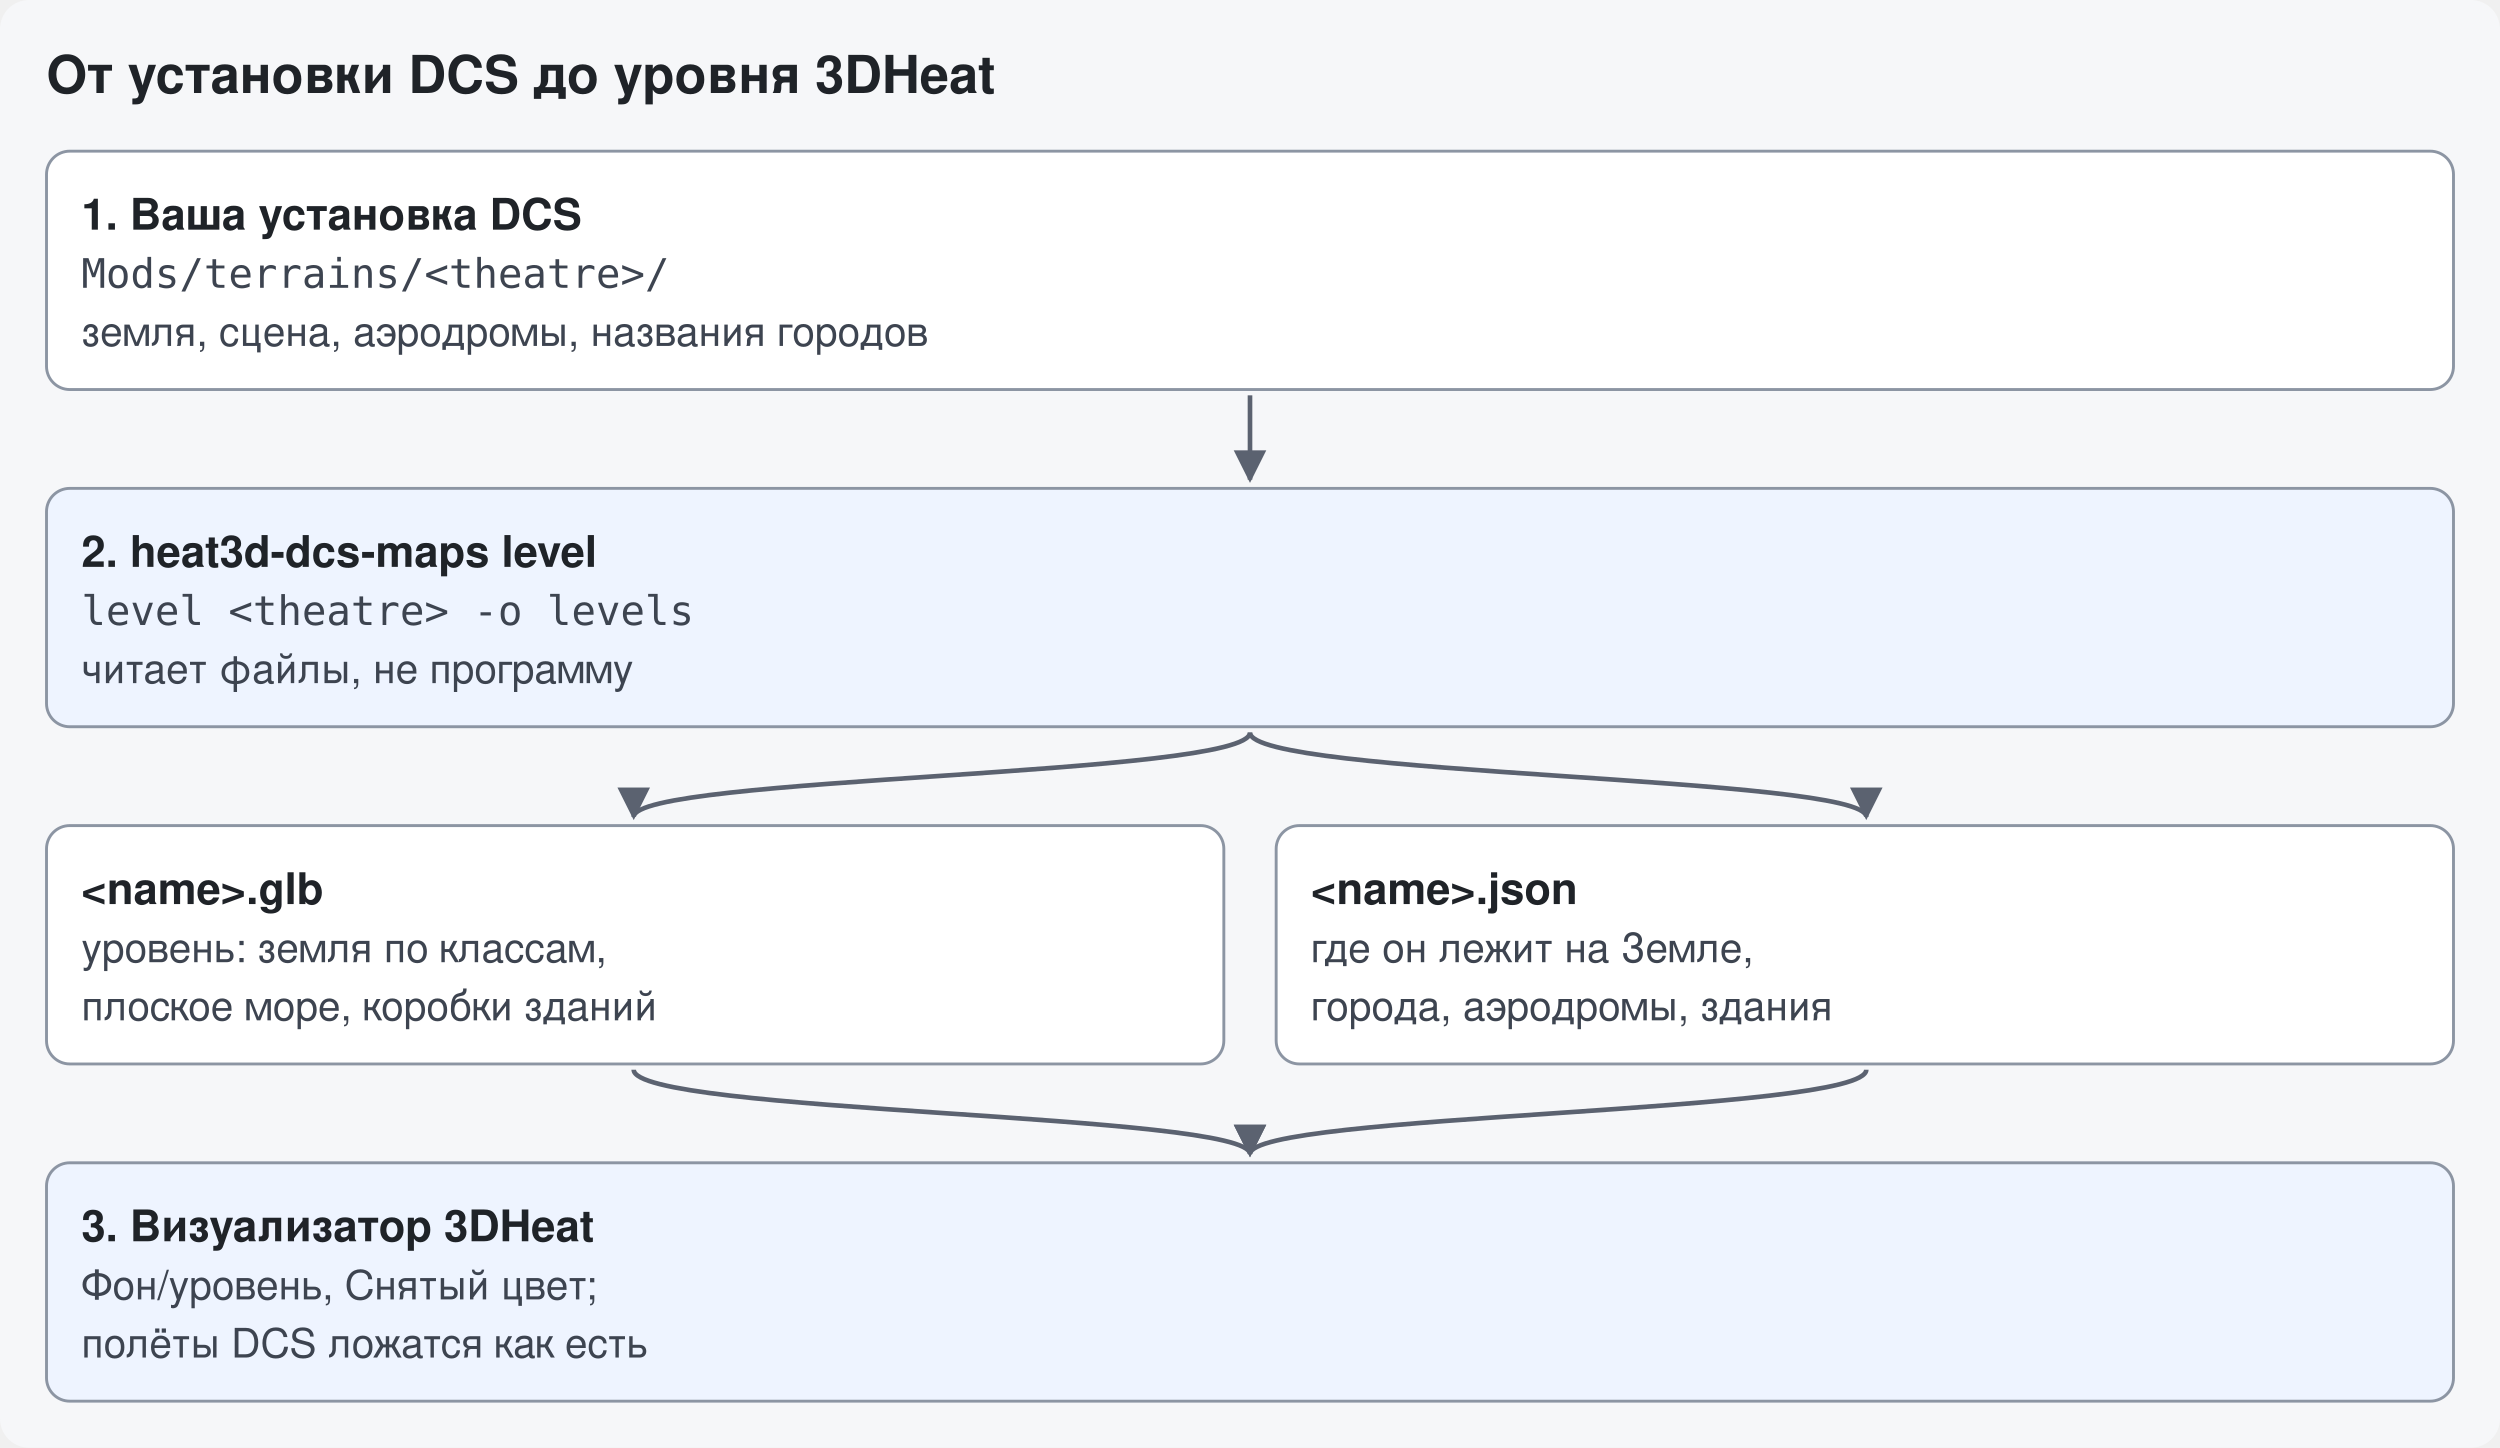
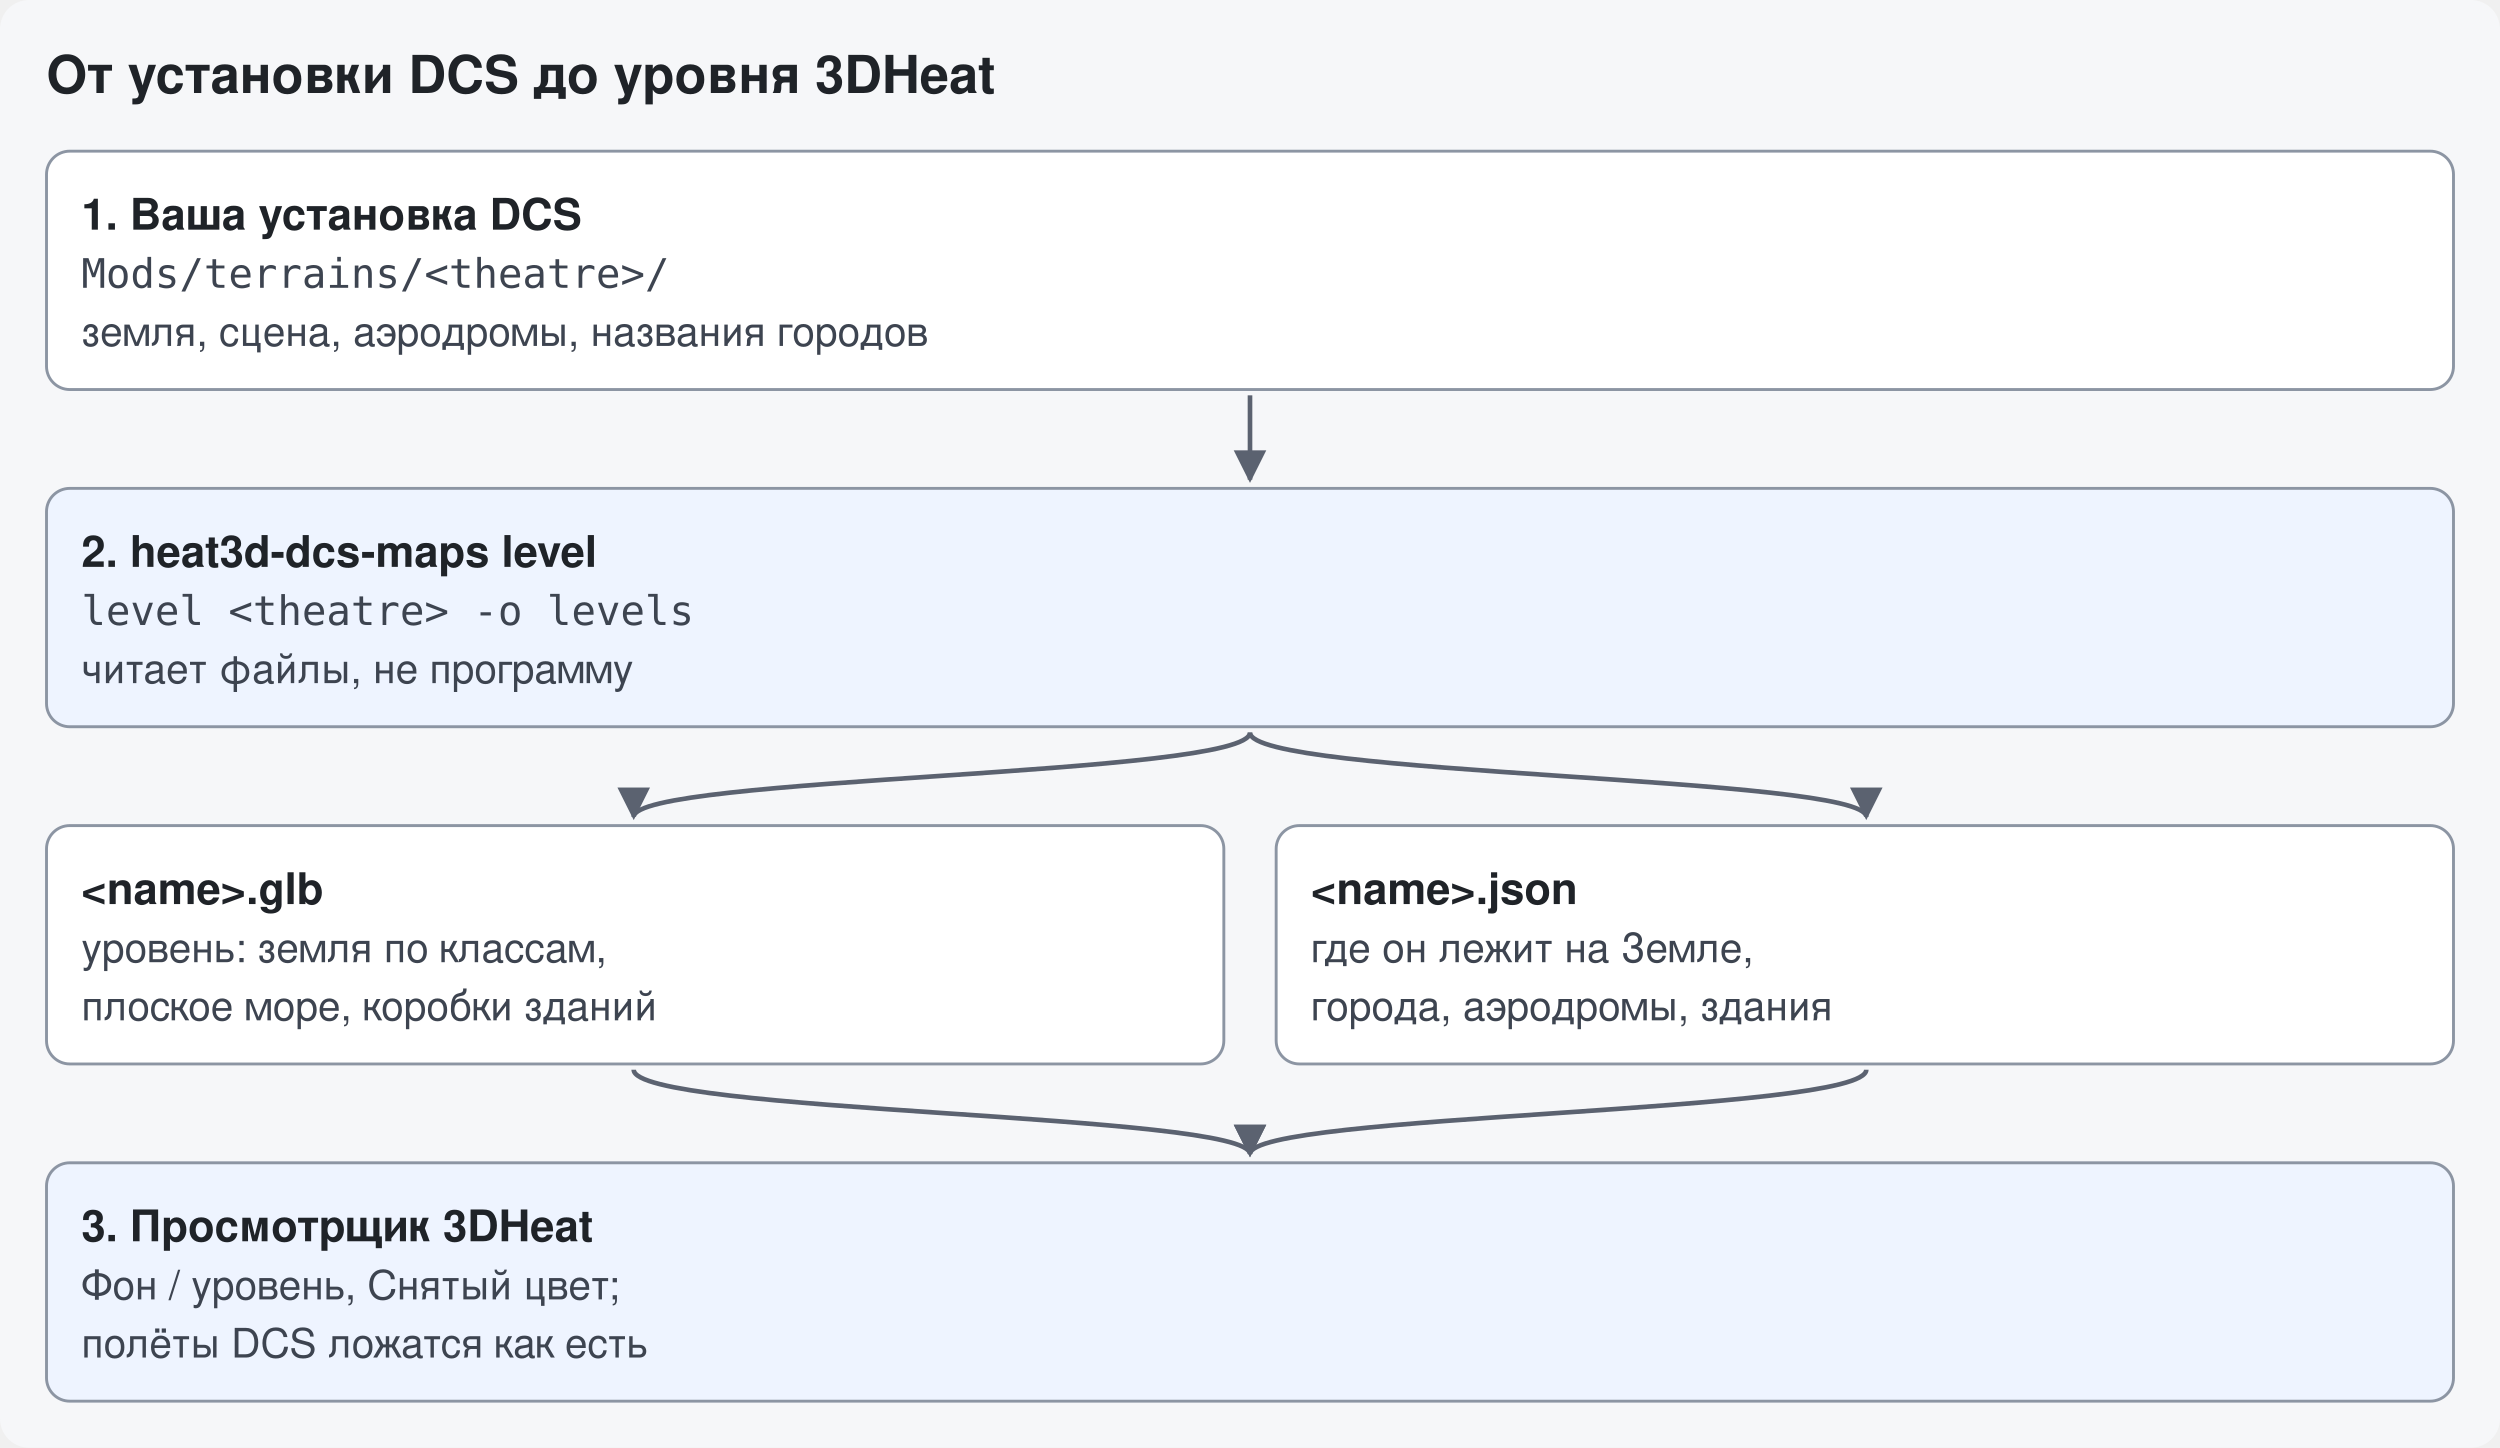
<svg xmlns="http://www.w3.org/2000/svg" width="860" height="498" viewBox="0 0 860 498" font-family="Segoe UI,Helvetica,Arial,sans-serif">
  <defs>
    <marker id="a" viewBox="0 0 10 10" refX="9" refY="5" markerWidth="7" markerHeight="7" orient="auto">
      <path d="M0,0L10,5L0,10z" fill="#5b6270" />
    </marker>
  </defs>
  <rect width="860" height="498" rx="10" fill="#f6f7f9" />
  <text x="16" y="32" font-size="18" fill="#1f2328" font-weight="600">От установки DCS до уровня 3DHeat</text>
  <rect x="16" y="52" width="828" height="82" rx="8" fill="#ffffff" stroke="#8c95a3" />
  <text x="28" y="79" font-size="15" fill="#1f2328" font-weight="600">1. Ваша установка DCS</text>
  <text x="28" y="99" font-size="14" fill="#3d4450" font-family="Consolas,Menlo,monospace">Mods/terrains/&lt;theatre&gt;/</text>
  <text x="28" y="119" font-size="14" fill="#3d4450">земля, сцена, аэродромы, названия городов</text>
  <rect x="16" y="168" width="828" height="82" rx="8" fill="#eef4ff" stroke="#8c95a3" />
  <text x="28" y="195" font-size="15" fill="#1f2328" font-weight="600">2. heat3d-dcs-maps level</text>
  <text x="28" y="215" font-size="14" fill="#3d4450" font-family="Consolas,Menlo,monospace">level &lt;theatre&gt; -o levels</text>
  <text x="28" y="235" font-size="14" fill="#3d4450">читает файлы, не программу</text>
  <path d="M430,136 C430,151.0 430,151.0 430,165" fill="none" stroke="#5b6270" stroke-width="1.6" marker-end="url(#a)" />
  <rect x="16" y="284" width="405" height="82" rx="8" fill="#ffffff" stroke="#8c95a3" />
  <text x="28" y="311" font-size="15" fill="#1f2328" font-weight="600">&lt;name&gt;.glb</text>
  <text x="28" y="331" font-size="14" fill="#3d4450">уровень: земля по классам,</text>
  <text x="28" y="351" font-size="14" fill="#3d4450">плоское море, коробки зданий</text>
  <rect x="439" y="284" width="405" height="82" rx="8" fill="#ffffff" stroke="#8c95a3" />
  <text x="451" y="311" font-size="15" fill="#1f2328" font-weight="600">&lt;name&gt;.json</text>
  <text x="451" y="331" font-size="14" fill="#3d4450">где он лежит на Земле,</text>
  <text x="451" y="351" font-size="14" fill="#3d4450">города, аэродромы, здания</text>
  <path d="M430,252 C430,267.0 218,267.0 218,281" fill="none" stroke="#5b6270" stroke-width="1.6" marker-end="url(#a)" />
  <path d="M430,252 C430,267.0 642,267.0 642,281" fill="none" stroke="#5b6270" stroke-width="1.6" marker-end="url(#a)" />
  <rect x="16" y="400" width="828" height="82" rx="8" fill="#eef4ff" stroke="#8c95a3" />
-   <text x="28" y="427" font-size="15" fill="#1f2328" font-weight="600">3. Визуализатор 3DHeat</text>
-   <text x="28" y="447" font-size="14" fill="#3d4450">Фон/уровень, Снятый цвет;</text>
+   <text x="28" y="427" font-size="15" fill="#1f2328" font-weight="600">3. Просмотрщик 3DHeat</text>
+   <text x="28" y="447" font-size="14" fill="#3d4450">Фон / уровень, Снятый цвет;</text>
  <text x="28" y="467" font-size="14" fill="#3d4450">полёты DCS ложатся как есть</text>
  <path d="M218,368 C218,383.0 430,383.0 430,397" fill="none" stroke="#5b6270" stroke-width="1.6" marker-end="url(#a)" />
  <path d="M642,368 C642,383.0 430,383.0 430,397" fill="none" stroke="#5b6270" stroke-width="1.6" marker-end="url(#a)" />
</svg>
